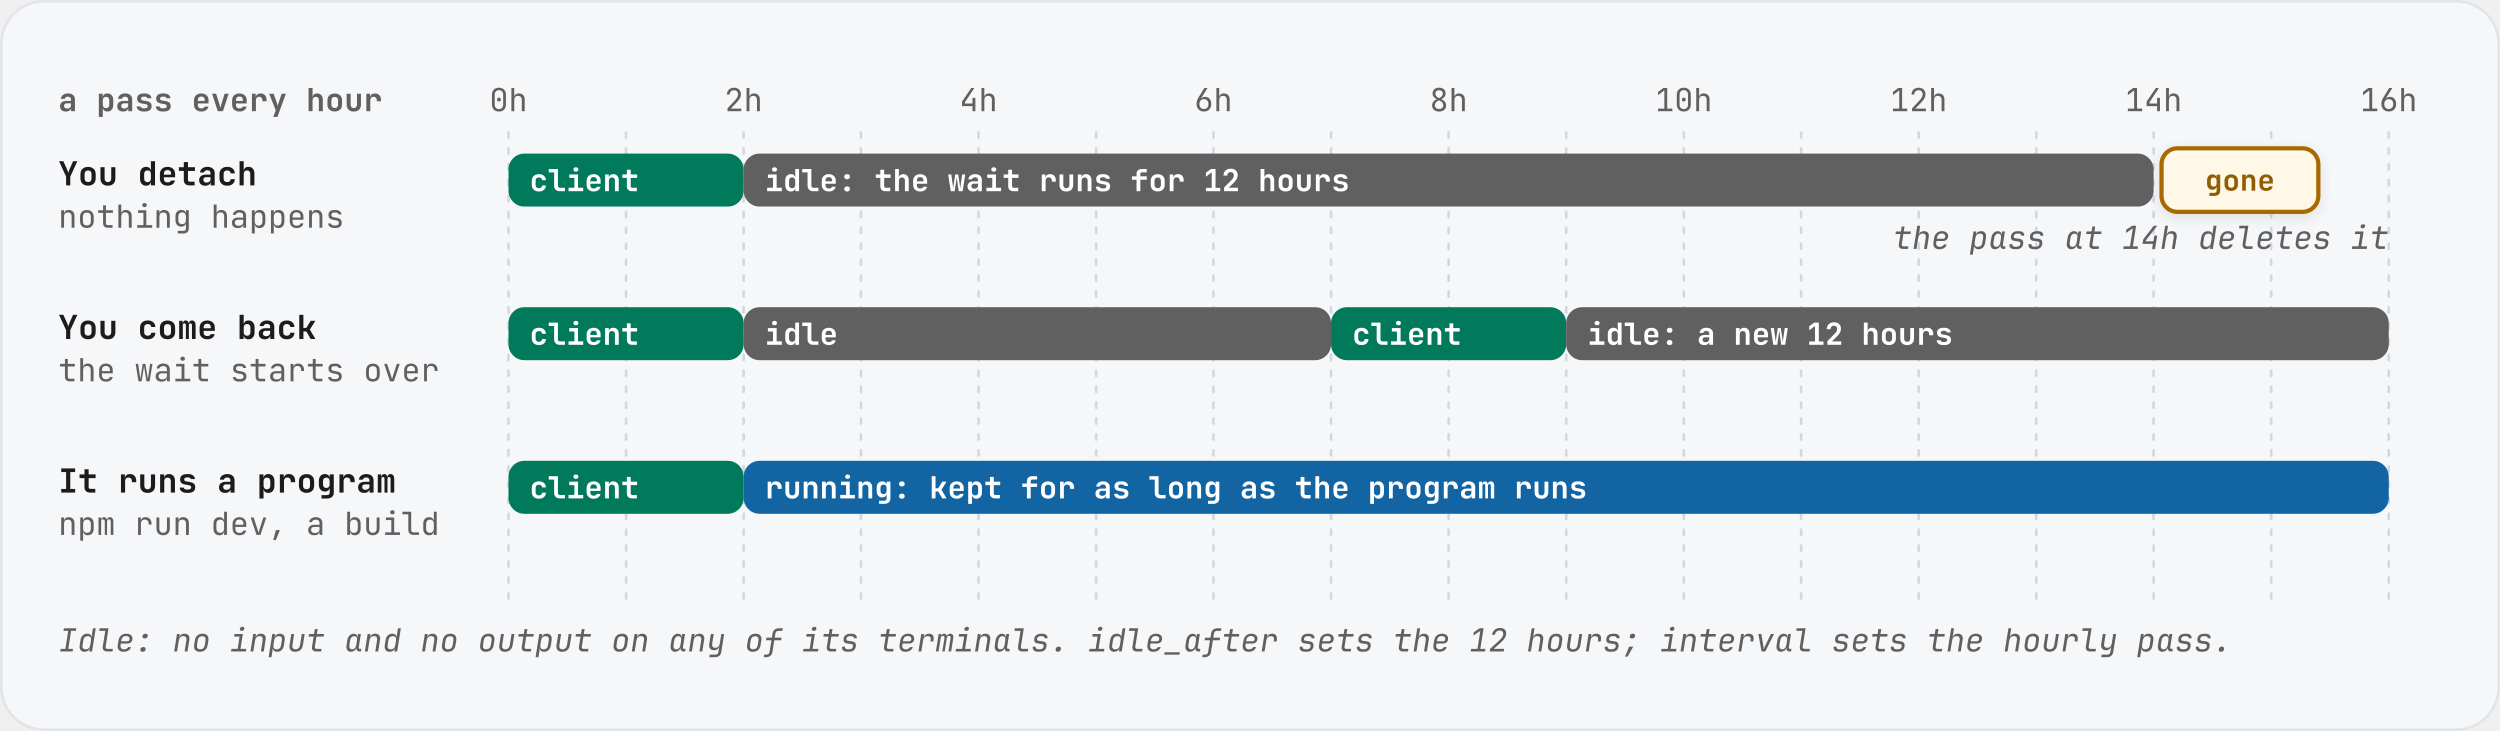
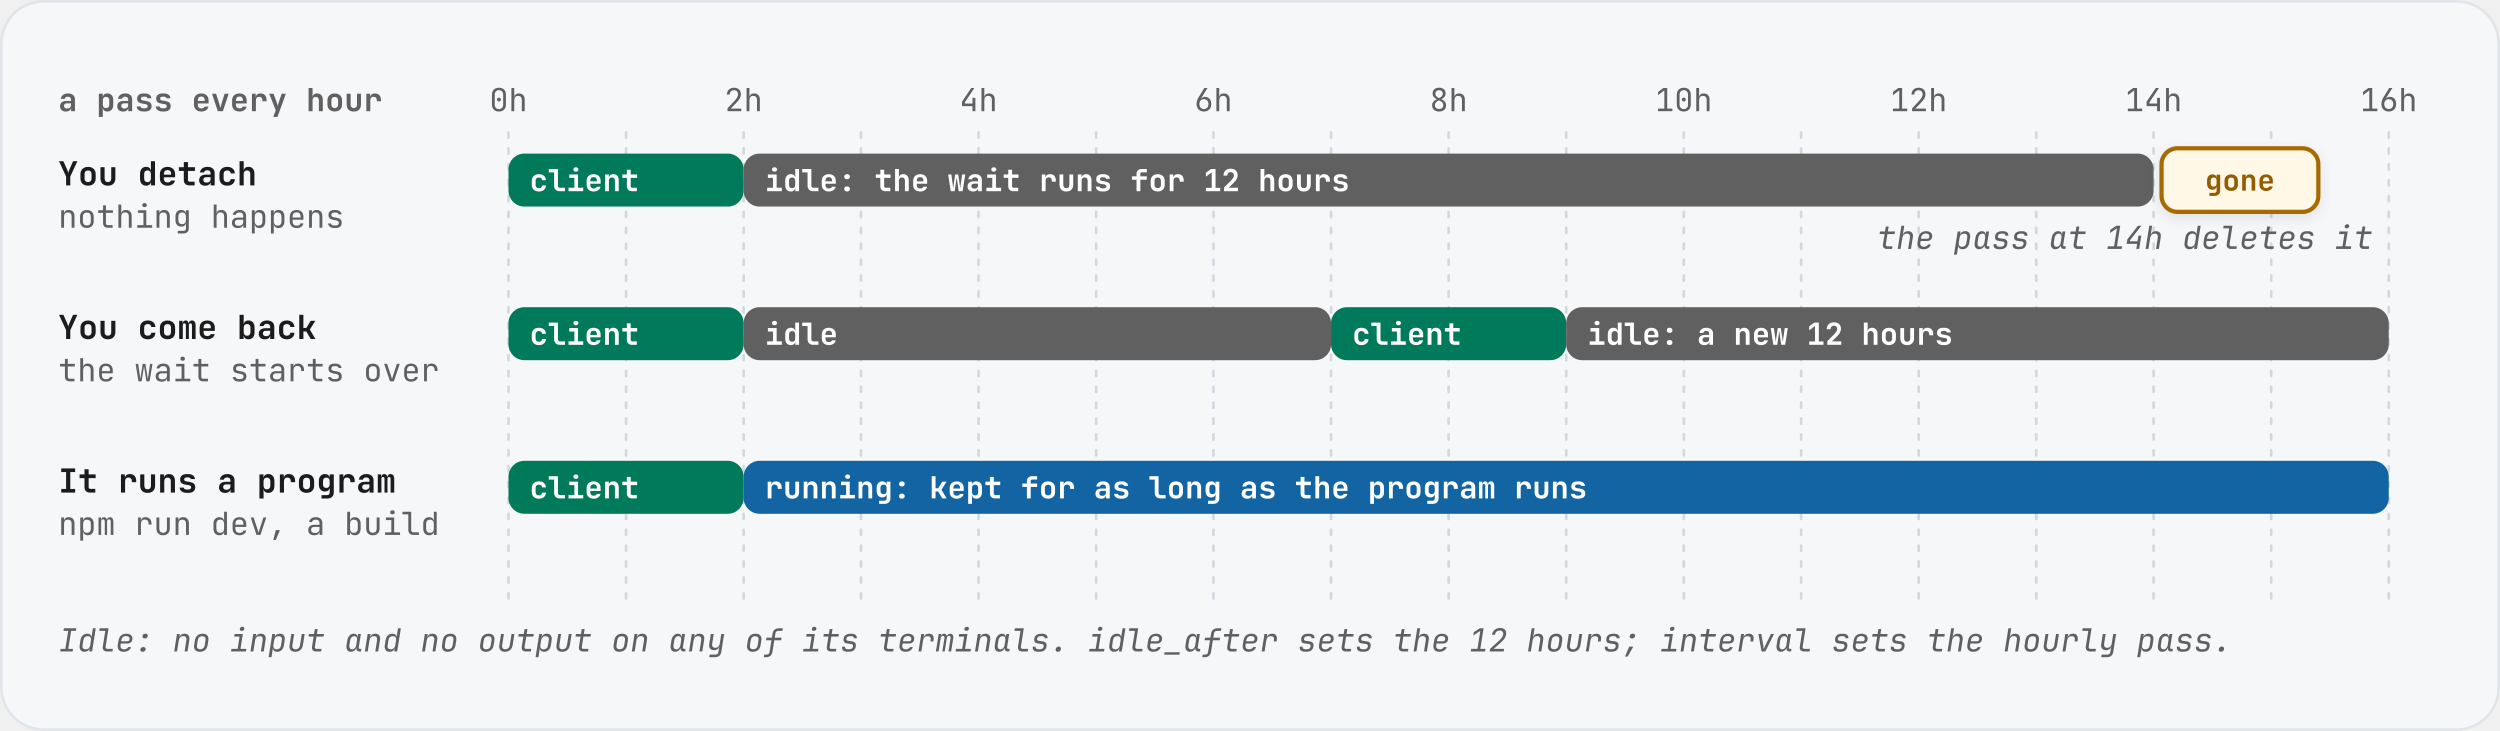
<svg xmlns="http://www.w3.org/2000/svg" viewBox="0 0 944 276" width="944" height="276" role="img" aria-label="A timeline over 16 hours with a pass every hour. A session you detach from after 2 hours is deleted by the first pass once 12 hours have gone by with nothing happening in it. A session you come back to starts its wait over. A session running a program is kept for as long as it runs.">
  <defs>
    <filter id="lift" x="-8%" y="-20%" width="116%" height="160%" color-interpolation-filters="sRGB">
      <feGaussianBlur in="SourceAlpha" stdDeviation="2.4" />
      <feOffset dy="1.6" result="blur" />
      <feFlood flood-color="#101828" flood-opacity="0.10" />
      <feComposite in2="blur" operator="in" result="shade" />
      <feMerge>
        <feMergeNode in="shade" />
        <feMergeNode in="SourceGraphic" />
      </feMerge>
    </filter>
    <path id="g0" d="M300 10Q233 10 184 -16Q134 -43 107 -92Q80 -140 80 -205V-525Q80 -591 107 -639Q134 -687 184 -714Q233 -740 300 -740Q368 -740 417 -714Q466 -687 493 -639Q520 -591 520 -525V-205Q520 -140 493 -92Q466 -43 416 -16Q367 10 300 10ZM300 -67Q360 -67 396 -106Q433 -144 433 -205V-525Q433 -586 396 -624Q360 -663 300 -663Q240 -663 204 -624Q167 -586 167 -525V-205Q167 -144 204 -106Q240 -67 300 -67ZM300 -306Q273 -306 256 -323Q240 -340 240 -368Q240 -395 256 -412Q273 -428 300 -428Q327 -428 344 -412Q360 -395 360 -368Q360 -340 344 -323Q327 -306 300 -306Z" />
    <path id="g1" d="M92 0V-730H182V-550V-445H201L182 -424Q182 -489 221 -524Q260 -560 329 -560Q412 -560 461 -509Q510 -458 510 -370V0H420V-360Q420 -419 388 -452Q357 -484 303 -484Q247 -484 214 -449Q182 -414 182 -350V0Z" />
    <path id="g2" d="M92 0V-92L315 -329Q372 -390 398 -438Q424 -485 424 -529Q424 -590 390 -625Q357 -660 299 -660Q235 -660 198 -624Q162 -588 162 -525H72Q74 -591 102 -640Q131 -688 182 -714Q232 -740 299 -740Q365 -740 414 -714Q462 -689 488 -642Q514 -595 514 -530Q514 -468 481 -407Q448 -346 373 -268L193 -82H526V0Z" />
    <path id="g3" d="M410 0V-160H80V-301L369 -730H467L170 -282V-242H410V-420H500V0Z" />
    <path id="g4" d="M301 10Q231 10 178 -20Q126 -49 97 -102Q68 -155 68 -225Q68 -280 84 -333Q99 -386 130 -435L313 -730H413L206 -398L210 -395Q229 -423 262 -438Q295 -453 336 -453Q396 -453 440 -425Q484 -397 508 -346Q532 -295 532 -225Q532 -155 503 -102Q474 -49 422 -20Q371 10 301 10ZM300 -70Q364 -70 403 -112Q442 -155 442 -225Q442 -295 403 -338Q364 -380 300 -380Q236 -380 197 -338Q158 -295 158 -225Q158 -155 197 -112Q236 -70 300 -70Z" />
    <path id="g5" d="M300 10Q233 10 184 -14Q134 -37 107 -81Q80 -125 80 -184Q80 -249 116 -296Q151 -343 228 -380L325 -427Q369 -448 393 -482Q417 -516 417 -557Q417 -605 386 -633Q354 -661 300 -661Q246 -661 214 -632Q183 -604 183 -556Q183 -516 206 -482Q230 -448 271 -428L368 -382Q448 -345 484 -298Q520 -250 520 -184Q520 -95 460 -42Q401 10 300 10ZM300 -70Q361 -70 396 -102Q432 -133 432 -186Q432 -229 409 -264Q386 -299 343 -320L247 -367Q167 -406 131 -451Q95 -496 95 -559Q95 -615 120 -656Q145 -697 191 -719Q237 -741 300 -741Q363 -741 409 -719Q455 -697 480 -656Q505 -615 505 -559Q505 -496 469 -452Q433 -407 350 -366L254 -319Q213 -299 190 -264Q168 -230 168 -188Q168 -134 204 -102Q239 -70 300 -70Z" />
    <path id="g6" d="M90 0V-82H288V-655L90 -507V-607L255 -730H378V-82H540V0Z" />
    <path id="g7" d="M239 10Q154 10 105 -35Q56 -80 56 -156Q56 -237 110 -281Q164 -325 263 -325H400V-372Q400 -412 374 -434Q348 -457 303 -457Q262 -457 235 -439Q208 -421 203 -390H81Q90 -468 151 -514Q212 -560 307 -560Q408 -560 466 -510Q525 -459 525 -373V0H404V-96H384L404 -123Q404 -62 359 -26Q314 10 239 10ZM280 -84Q333 -84 366 -111Q400 -138 400 -181V-248H265Q227 -248 204 -226Q181 -204 181 -168Q181 -129 208 -106Q234 -84 280 -84Z" />
    <path id="g8" d="M77 180V-550H199V-445H227L199 -416Q199 -483 239 -522Q279 -560 347 -560Q430 -560 480 -503Q530 -446 530 -350V-201Q530 -137 508 -90Q485 -42 444 -16Q403 10 347 10Q279 10 239 -28Q199 -67 199 -134L227 -105H198L202 26V180ZM303 -98Q351 -98 378 -126Q405 -154 405 -206V-344Q405 -396 378 -424Q351 -452 303 -452Q256 -452 229 -424Q202 -395 202 -344V-206Q202 -155 229 -126Q256 -98 303 -98Z" />
    <path id="g9" d="M279 9Q216 9 169 -11Q122 -31 96 -66Q69 -102 67 -150H192Q194 -124 218 -108Q241 -92 279 -92H323Q369 -92 392 -110Q415 -128 415 -159Q415 -188 394 -204Q374 -221 331 -226L263 -236Q169 -249 125 -286Q81 -323 81 -397Q81 -474 133 -516Q185 -559 286 -559H324Q416 -559 471 -518Q526 -477 530 -408H405Q402 -430 380 -444Q359 -458 324 -458H286Q243 -458 224 -442Q204 -427 204 -397Q204 -369 221 -356Q238 -342 276 -336L347 -326Q445 -312 492 -274Q538 -235 538 -160Q538 -80 484 -36Q429 9 323 9Z" />
    <path id="g10" d="M301 10Q231 10 179 -17Q127 -44 98 -92Q70 -141 70 -206V-344Q70 -409 98 -458Q127 -506 179 -533Q231 -560 301 -560Q370 -560 422 -533Q473 -506 502 -458Q530 -409 530 -344V-245H191V-206Q191 -148 219 -118Q247 -89 302 -89Q344 -89 370 -104Q396 -118 403 -146H526Q512 -75 450 -32Q389 10 301 10ZM409 -315V-345Q409 -402 382 -432Q355 -463 301 -463Q247 -463 219 -432Q191 -401 191 -344V-323L418 -325Z" />
    <path id="g11" d="M220 0 39 -550H167L272 -216Q281 -186 290 -154Q298 -122 302 -103Q307 -122 315 -154Q323 -186 331 -215L434 -550H561L381 0Z" />
    <path id="g12" d="M94 0V-550H212V-445H243L206 -381Q206 -470 246 -515Q286 -560 364 -560Q453 -560 504 -505Q555 -450 555 -353V-313H424V-344Q424 -397 396 -426Q369 -455 321 -455Q272 -455 246 -426Q219 -397 219 -344V0Z" />
    <path id="g13" d="M166 180 243 -30 38 -550H175L277 -269Q285 -246 293 -214Q301 -181 305 -160Q310 -181 318 -214Q326 -246 334 -269L430 -550H562L297 180Z" />
    <path id="g14" d="M77 0V-730H202V-550L199 -445H233L199 -416Q199 -484 238 -522Q278 -560 347 -560Q428 -560 476 -506Q525 -452 525 -361V0H400V-348Q400 -398 374 -425Q348 -452 301 -452Q255 -452 228 -424Q202 -396 202 -344V0Z" />
    <path id="g15" d="M300 9Q230 9 178 -18Q127 -44 98 -92Q70 -141 70 -207V-343Q70 -409 98 -458Q127 -506 178 -532Q230 -559 300 -559Q371 -559 422 -532Q473 -506 502 -458Q530 -409 530 -344V-207Q530 -141 502 -92Q473 -44 422 -18Q371 9 300 9ZM300 -100Q350 -100 378 -128Q405 -155 405 -207V-343Q405 -396 378 -423Q350 -450 300 -450Q251 -450 223 -423Q195 -396 195 -343V-207Q195 -155 223 -128Q251 -100 300 -100Z" />
    <path id="g16" d="M300 10Q195 10 135 -48Q75 -107 75 -208V-550H200V-209Q200 -156 226 -128Q252 -99 300 -99Q347 -99 374 -128Q400 -156 400 -209V-550H525V-208Q525 -107 464 -48Q403 10 300 10Z" />
    <path id="g17" d="M237 0V-265L23 -730H154L268 -477Q281 -447 290 -418Q299 -389 302 -373Q306 -389 314 -418Q323 -447 336 -477L447 -730H577L363 -265V0Z" />
    <path id="g18" d="M253 10Q171 10 120 -47Q70 -104 70 -200V-349Q70 -446 120 -503Q170 -560 253 -560Q321 -560 361 -522Q401 -483 401 -416L373 -445H402L398 -576V-730H523V0H401V-105H373L401 -134Q401 -67 361 -28Q321 10 253 10ZM297 -98Q345 -98 372 -126Q398 -155 398 -206V-344Q398 -395 372 -424Q345 -452 297 -452Q249 -452 222 -424Q195 -396 195 -344V-206Q195 -154 222 -126Q249 -98 297 -98Z" />
    <path id="g19" d="M360 0Q281 0 236 -44Q192 -88 192 -165V-437H43V-550H192V-705H318V-550H529V-437H318V-165Q318 -113 369 -113H519V0Z" />
    <path id="g20" d="M303 10Q233 10 180 -16Q128 -43 99 -92Q70 -140 70 -206V-344Q70 -411 99 -459Q128 -507 180 -534Q233 -560 303 -560Q407 -560 469 -506Q531 -453 534 -361H409Q406 -404 378 -428Q351 -451 303 -451Q253 -451 224 -424Q195 -396 195 -345V-206Q195 -155 224 -127Q253 -99 303 -99Q351 -99 378 -122Q406 -146 409 -189H534Q531 -97 469 -44Q407 10 303 10Z" />
    <path id="g21" d="M92 0V-550H182V-445H201L182 -424Q182 -489 221 -524Q260 -560 329 -560Q412 -560 461 -509Q510 -458 510 -370V0H420V-360Q420 -419 388 -450Q357 -482 303 -482Q247 -482 214 -448Q182 -414 182 -350V0Z" />
    <path id="g22" d="M300 8Q234 8 186 -17Q138 -42 112 -90Q85 -137 85 -202V-348Q85 -414 112 -461Q138 -508 186 -533Q234 -558 300 -558Q366 -558 414 -533Q462 -508 488 -461Q515 -414 515 -349V-202Q515 -137 488 -90Q462 -42 414 -17Q366 8 300 8ZM300 -72Q359 -72 392 -105Q425 -138 425 -202V-348Q425 -412 392 -445Q359 -478 300 -478Q242 -478 208 -445Q175 -412 175 -348V-202Q175 -138 208 -105Q242 -72 300 -72Z" />
    <path id="g23" d="M360 0Q289 0 250 -38Q210 -76 210 -145V-468H55V-550H210V-705H300V-550H520V-468H300V-145Q300 -82 360 -82H510V0Z" />
    <path id="g24" d="M85 0V-82H280V-468H110V-550H370V-82H555V0ZM315 -649Q282 -649 263 -666Q244 -683 244 -712Q244 -742 263 -760Q282 -777 315 -777Q348 -777 367 -760Q386 -742 386 -712Q386 -683 367 -666Q348 -649 315 -649Z" />
    <path id="g25" d="M161 180V98H336Q378 98 398 79Q417 60 417 20V-50L419 -150H401L418 -165Q418 -105 378 -70Q338 -35 271 -35Q186 -35 137 -90Q88 -146 88 -240V-356Q88 -450 137 -505Q186 -560 271 -560Q338 -560 378 -525Q418 -490 418 -430L401 -445H418V-550H507V20Q507 94 462 137Q416 180 335 180ZM298 -113Q354 -113 386 -148Q418 -183 418 -245V-350Q418 -412 386 -447Q354 -482 298 -482Q241 -482 210 -448Q178 -414 178 -350V-245Q178 -181 210 -147Q241 -113 298 -113Z" />
    <path id="g26" d="M252 10Q165 10 115 -34Q65 -79 65 -155Q65 -232 115 -276Q165 -320 250 -320H420V-375Q420 -426 390 -454Q359 -481 303 -481Q254 -481 221 -460Q188 -440 183 -405H93Q102 -476 160 -518Q218 -560 305 -560Q400 -560 455 -511Q510 -462 510 -378V0H422V-105H407L422 -120Q422 -60 376 -25Q329 10 252 10ZM274 -61Q338 -61 379 -93Q420 -125 420 -175V-253H252Q207 -253 181 -228Q155 -203 155 -160Q155 -114 186 -88Q218 -61 274 -61Z" />
    <path id="g27" d="M92 180V-550H182V-445H200L182 -424Q182 -487 224 -524Q265 -560 333 -560Q416 -560 466 -506Q515 -451 515 -356V-195Q515 -132 492 -86Q470 -40 430 -15Q389 10 333 10Q266 10 224 -27Q182 -64 182 -126L200 -105H180L182 20V180ZM303 -68Q360 -68 392 -102Q425 -136 425 -200V-350Q425 -414 392 -448Q360 -482 303 -482Q248 -482 215 -447Q182 -412 182 -350V-200Q182 -138 215 -103Q248 -68 303 -68Z" />
    <path id="g28" d="M300 10Q235 10 186 -16Q138 -42 112 -90Q85 -137 85 -200V-350Q85 -414 112 -461Q138 -508 186 -534Q235 -560 300 -560Q365 -560 414 -534Q462 -508 488 -461Q515 -414 515 -350V-253H173V-200Q173 -135 206 -100Q239 -66 300 -66Q352 -66 384 -84Q416 -103 423 -140H513Q504 -71 446 -30Q387 10 300 10ZM427 -313V-350Q427 -415 394 -450Q362 -485 300 -485Q239 -485 206 -450Q173 -415 173 -350V-321H434Z" />
    <path id="g29" d="M283 8Q227 8 186 -10Q144 -27 120 -59Q95 -91 90 -135H180Q186 -106 212 -89Q239 -72 283 -72H325Q378 -72 404 -94Q430 -115 430 -151Q430 -186 406 -206Q383 -227 337 -234L263 -246Q182 -260 142 -296Q103 -333 103 -403Q103 -477 150 -518Q197 -558 291 -558H329Q408 -558 456 -521Q504 -484 514 -421H424Q418 -447 394 -462Q370 -478 329 -478H291Q240 -478 216 -459Q193 -440 193 -402Q193 -368 213 -352Q233 -336 276 -329L350 -317Q439 -303 480 -265Q520 -227 520 -155Q520 -79 472 -36Q423 8 325 8Z" />
    <path id="g30" d="M384 0Q330 0 290 -22Q249 -44 226 -84Q203 -125 203 -178V-617H27V-730H328V-178Q328 -148 346 -130Q363 -113 393 -113H559V0Z" />
    <path id="g31" d="M76 0V-114H268V-437H101V-550H388V-114H558V0ZM318 -642Q280 -642 258 -662Q236 -681 236 -714Q236 -747 258 -766Q280 -786 318 -786Q356 -786 378 -766Q400 -747 400 -714Q400 -681 378 -662Q356 -642 318 -642Z" />
    <path id="g32" d="M77 0V-550H199V-445H233L199 -416Q199 -484 238 -522Q278 -560 347 -560Q428 -560 476 -506Q525 -452 525 -361V0H400V-348Q400 -398 374 -425Q348 -452 301 -452Q255 -452 228 -424Q202 -396 202 -344V0Z" />
    <path id="g33" d="M300 -392Q258 -392 232 -416Q207 -439 207 -476Q207 -514 232 -537Q258 -560 300 -560Q342 -560 368 -537Q393 -514 393 -476Q393 -439 368 -416Q342 -392 300 -392ZM300 10Q258 10 232 -13Q207 -36 207 -74Q207 -112 232 -135Q258 -158 300 -158Q342 -158 368 -135Q393 -112 393 -74Q393 -36 368 -13Q342 10 300 10Z" />
    <path id="g34" d="M104 0 20 -550H124L170 -213Q174 -184 178 -149Q181 -114 183 -91Q186 -114 191 -149Q196 -184 200 -213L252 -550H349L400 -213Q404 -184 409 -148Q414 -113 417 -90Q419 -114 424 -150Q428 -185 431 -213L480 -550H580L494 0H365L317 -339Q313 -367 308 -402Q303 -436 300 -458Q297 -436 292 -402Q288 -367 283 -339L233 0Z" />
    <path id="g35" d="M205 0V-376H54V-489H205V-572Q205 -644 253 -687Q301 -730 380 -730H541V-620H383Q359 -620 344 -606Q330 -593 330 -570V-489H541V-376H330V0Z" />
    <path id="g36" d="M84 0V-110H274V-619L83 -477V-609L251 -730H399V-110H552V0Z" />
    <path id="g37" d="M79 0V-121L307 -350Q355 -399 378 -438Q401 -478 401 -520Q401 -571 373 -600Q345 -628 297 -628Q244 -628 214 -598Q184 -567 184 -513H59Q60 -583 90 -634Q119 -684 173 -712Q227 -740 299 -740Q368 -740 419 -714Q470 -688 498 -641Q526 -594 526 -529Q526 -462 492 -398Q457 -335 381 -262L229 -113H535V0Z" />
    <path id="g38" d="M152 180V76H315Q357 76 378 56Q399 35 399 -3V-44L401 -147H374L401 -174Q401 -107 362 -70Q322 -32 255 -32Q171 -32 122 -89Q72 -146 72 -243V-350Q72 -446 122 -503Q171 -560 255 -560Q322 -560 362 -522Q401 -485 401 -418L374 -445H401L398 -550H523V0Q523 83 468 132Q413 180 317 180ZM297 -140Q345 -140 372 -168Q398 -197 398 -248V-344Q398 -395 372 -424Q345 -452 297 -452Q249 -452 223 -424Q197 -396 197 -344V-248Q197 -196 223 -168Q249 -140 297 -140Z" />
    <path id="g39" d="M311 0Q243 0 208 -40Q174 -79 184 -145L235 -468H77L90 -550H248L273 -705H363L338 -550H563L550 -468H325L274 -145Q270 -117 284 -100Q297 -82 324 -82H484L471 0Z" />
    <path id="g40" d="M48 0 164 -730H254L225 -550L208 -445H210Q225 -500 268 -530Q311 -560 374 -560Q457 -560 498 -509Q539 -458 525 -370L466 0H376L432 -355Q442 -417 416 -450Q390 -484 336 -484Q280 -484 242 -449Q203 -414 193 -350L138 0Z" />
    <path id="g41" d="M254 10Q157 10 107 -48Q57 -107 73 -210L94 -340Q111 -445 176 -502Q242 -560 345 -560Q408 -560 453 -537Q498 -514 520 -474Q541 -434 533 -382Q523 -317 480 -284Q438 -250 370 -250H168L160 -200Q150 -139 180 -104Q209 -68 267 -68Q317 -68 352 -88Q388 -107 400 -140H490Q470 -69 408 -30Q346 10 254 10ZM179 -322H380Q404 -322 420 -336Q437 -350 442 -382Q450 -429 420 -458Q389 -486 333 -486Q272 -486 232 -450Q193 -415 183 -350Z" />
    <path id="g42" d="M19 180 135 -550H225L208 -445H209Q224 -500 268 -530Q311 -560 377 -560Q458 -560 498 -504Q539 -449 525 -356L500 -195Q485 -98 428 -44Q372 10 286 10Q226 10 190 -22Q155 -53 156 -105H153L135 20L109 180ZM269 -68Q326 -68 363 -98Q400 -128 410 -195L435 -355Q446 -423 418 -452Q391 -482 334 -482Q279 -482 241 -447Q203 -412 193 -350L170 -200Q160 -138 187 -103Q214 -68 269 -68Z" />
    <path id="g43" d="M205 10Q156 10 122 -16Q88 -42 74 -88Q61 -134 70 -194L95 -355Q105 -416 134 -462Q163 -508 205 -534Q247 -560 296 -560Q352 -560 384 -528Q416 -497 414 -445H417L432 -550H522L455 -127Q452 -107 463 -94Q474 -82 493 -82H538L525 0H475Q426 0 400 -32Q374 -64 381 -111Q362 -56 314 -23Q267 10 205 10ZM248 -68Q298 -68 332 -104Q367 -139 377 -200L400 -350Q409 -411 386 -446Q362 -482 313 -482Q263 -482 228 -446Q193 -411 184 -350L161 -200Q152 -139 176 -104Q199 -68 248 -68Z" />
    <path id="g44" d="M233 8Q142 8 98 -34Q54 -75 65 -151H155Q149 -113 172 -92Q196 -70 245 -70H289Q339 -70 370 -92Q401 -114 407 -154Q419 -225 355 -234L207 -256Q152 -264 127 -302Q102 -341 112 -404Q123 -479 178 -518Q232 -558 322 -558H366Q447 -558 491 -520Q535 -481 529 -415H438Q440 -444 418 -463Q395 -482 354 -482H310Q264 -482 235 -461Q206 -440 200 -404Q191 -345 243 -338L381 -318Q519 -298 495 -154Q469 8 277 8Z" />
    <path id="g45" d="M46 0 59 -82H257L347 -649L126 -501L142 -607L327 -730H450L347 -82H509L496 0Z" />
    <path id="g46" d="M356 0 381 -160H51L74 -301L408 -730H514L160 -276L154 -242H394L423 -420H513L446 0Z" />
    <path id="g47" d="M222 10Q143 10 102 -46Q60 -102 74 -194L99 -355Q114 -453 170 -506Q226 -560 313 -560Q375 -560 410 -529Q446 -498 445 -445H446L464 -570L490 -730H580L464 0H374L391 -105H390Q375 -50 332 -20Q288 10 222 10ZM265 -68Q321 -68 358 -103Q396 -138 406 -200L429 -350Q439 -412 412 -447Q386 -482 330 -482Q273 -482 236 -452Q200 -423 189 -355L164 -195Q154 -128 181 -98Q208 -68 265 -68Z" />
    <path id="g48" d="M336 0Q263 0 226 -42Q190 -85 201 -155L279 -648H89L102 -730H382L291 -155Q285 -121 301 -102Q317 -82 349 -82H519L506 0Z" />
    <path id="g49" d="M36 0 49 -82H244L305 -468H135L148 -550H408L334 -82H519L506 0ZM374 -649Q341 -649 325 -666Q309 -683 313 -712Q318 -742 340 -760Q361 -777 394 -777Q427 -777 444 -760Q460 -742 455 -712Q451 -683 429 -666Q407 -649 374 -649Z" />
    <path id="g50" d="M52 0V-550H154V-476H175L158 -458Q158 -504 184 -532Q210 -560 251 -560Q295 -560 320 -524Q344 -488 344 -427L322 -476H356L343 -458Q343 -504 369 -532Q395 -560 438 -560Q489 -560 519 -522Q549 -484 549 -419V0H439V-414Q439 -441 427 -456Q415 -472 392 -472Q370 -472 358 -457Q345 -442 345 -414V0H255V-414Q255 -442 243 -457Q231 -472 208 -472Q185 -472 174 -457Q162 -442 162 -414V0Z" />
    <path id="g51" d="M347 10Q279 10 239 -28Q199 -67 199 -134L227 -105H199V0H77V-730H202V-576L198 -445H227L199 -416Q199 -483 239 -522Q279 -560 347 -560Q430 -560 480 -503Q530 -446 530 -349V-200Q530 -104 480 -47Q430 10 347 10ZM303 -98Q351 -98 378 -126Q405 -154 405 -206V-344Q405 -396 378 -424Q351 -452 303 -452Q256 -452 229 -424Q202 -395 202 -344V-206Q202 -155 229 -126Q256 -98 303 -98Z" />
    <path id="g52" d="M80 0V-730H205V-334H292L426 -550H566L400 -284L569 0H426L292 -228H205V0Z" />
    <path id="g53" d="M123 0 35 -550H115L170 -160Q173 -138 176 -112Q180 -87 182 -70Q184 -87 188 -112Q193 -138 196 -160L257 -550H343L404 -160Q407 -138 412 -112Q416 -87 418 -70Q420 -87 424 -112Q429 -138 432 -160L489 -550H565L473 0H374L315 -380Q311 -408 306 -436Q301 -464 299 -480Q297 -464 293 -436Q289 -408 284 -380L222 0Z" />
    <path id="g54" d="M111 0V-550H199V-445H220L191 -380Q191 -469 230 -514Q268 -560 344 -560Q431 -560 482 -506Q534 -451 534 -358V-325H444V-350Q444 -415 412 -450Q381 -484 323 -484Q266 -484 234 -449Q201 -414 201 -350V0Z" />
    <path id="g55" d="M239 0 55 -550H147L269 -180Q280 -147 289 -116Q298 -86 302 -69Q307 -86 316 -116Q325 -147 335 -180L454 -550H545L361 0Z" />
    <path id="g56" d="M90 0V-110H237V-620H90V-730H510V-620H363V-110H510V0Z" />
    <path id="g57" d="M66 0V-550H145V-484H163L149 -460Q149 -506 174 -533Q198 -560 240 -560Q286 -560 311 -526Q336 -492 336 -430L309 -484H351L332 -460Q332 -506 358 -533Q383 -560 425 -560Q477 -560 506 -521Q534 -482 534 -418V0H451V-419Q451 -453 436 -472Q422 -491 394 -491Q367 -491 352 -472Q336 -454 336 -420V0H264V-419Q264 -454 248 -472Q233 -491 205 -491Q177 -491 163 -472Q149 -454 149 -420V0Z" />
    <path id="g58" d="M299 10Q204 10 147 -46Q90 -103 90 -200V-550H180V-200Q180 -138 212 -104Q244 -69 299 -69Q355 -69 388 -104Q420 -138 420 -200V-550H510V-200Q510 -103 452 -46Q394 10 299 10Z" />
    <path id="g59" d="M268 10Q186 10 136 -45Q85 -100 85 -194V-355Q85 -450 135 -505Q185 -560 268 -560Q336 -560 377 -523Q418 -486 418 -424L400 -445H420L418 -570V-730H508V0H418V-105H400L418 -126Q418 -63 377 -26Q336 10 268 10ZM298 -68Q354 -68 386 -103Q418 -138 418 -200V-350Q418 -412 386 -447Q354 -482 298 -482Q241 -482 208 -448Q175 -414 175 -350V-200Q175 -136 208 -102Q241 -68 298 -68Z" />
    <path id="g60" d="M165 160 245 -151H375L245 160Z" />
    <path id="g61" d="M332 10Q264 10 223 -26Q182 -63 182 -126L200 -105H182V0H92V-730H182V-570L180 -445H200L182 -424Q182 -486 224 -523Q265 -560 332 -560Q415 -560 465 -505Q515 -450 515 -355V-194Q515 -100 465 -45Q415 10 332 10ZM302 -68Q359 -68 392 -102Q425 -136 425 -200V-350Q425 -414 392 -448Q359 -482 302 -482Q247 -482 214 -447Q182 -412 182 -350V-200Q182 -138 214 -103Q247 -68 302 -68Z" />
    <path id="g62" d="M375 0Q327 0 291 -19Q255 -38 235 -73Q215 -108 215 -155V-648H30V-730H305V-155Q305 -121 324 -102Q343 -82 375 -82H550V0Z" />
    <path id="g63" d="M61 0 74 -82H223L313 -648H164L177 -730H567L554 -648H405L315 -82H464L451 0Z" />
    <path id="g64" d="M321 -410Q284 -410 264 -430Q245 -451 250 -485Q255 -519 282 -540Q308 -560 345 -560Q383 -560 402 -540Q421 -519 416 -485Q411 -451 385 -430Q359 -410 321 -410ZM254 10Q217 10 198 -10Q178 -31 183 -65Q188 -99 214 -120Q241 -140 278 -140Q316 -140 335 -120Q354 -99 349 -65Q344 -31 318 -10Q292 10 254 10Z" />
    <path id="g65" d="M48 0 135 -550H225L208 -445H210Q225 -500 268 -530Q311 -560 374 -560Q457 -560 498 -509Q539 -458 525 -370L466 0H376L432 -354Q442 -417 416 -450Q390 -484 336 -484Q280 -484 242 -449Q204 -414 193 -350L138 0Z" />
    <path id="g66" d="M254 10Q157 10 109 -46Q61 -103 76 -200L99 -350Q114 -450 178 -505Q243 -560 345 -560Q442 -560 490 -504Q539 -447 524 -351L500 -200Q484 -100 420 -45Q355 10 254 10ZM267 -70Q326 -70 363 -103Q400 -136 410 -200L433 -350Q443 -414 417 -447Q391 -480 332 -480Q274 -480 236 -447Q199 -414 189 -350L166 -200Q156 -136 182 -103Q209 -70 267 -70Z" />
    <path id="g67" d="M253 10Q158 10 110 -46Q63 -103 78 -200L133 -550H223L168 -200Q158 -138 184 -104Q211 -69 266 -69Q322 -69 360 -104Q398 -138 408 -200L463 -550H553L498 -200Q482 -100 418 -45Q354 10 253 10Z" />
    <path id="g68" d="M85 180 98 98H278Q359 98 372 20L384 -55L401 -155H399Q384 -100 341 -70Q298 -40 235 -40Q153 -40 112 -91Q70 -142 84 -230L135 -550H225L176 -240Q167 -182 193 -149Q219 -116 273 -116Q329 -116 368 -151Q406 -186 416 -250L463 -550H553L462 20Q450 94 398 137Q345 180 264 180Z" />
    <path id="g69" d="M0 180 13 98H87Q168 98 181 20L242 -353H71L84 -435H255L277 -570Q289 -644 342 -687Q394 -730 475 -730H600L587 -648H461Q380 -648 367 -570L345 -435H559L546 -353H332L271 20Q259 94 206 137Q154 180 73 180Z" />
    <path id="g70" d="M68 0 155 -550H245L228 -445H230Q246 -498 289 -529Q332 -560 396 -560Q482 -560 520 -508Q558 -457 543 -362L536 -315H446L453 -362Q472 -482 355 -482Q296 -482 260 -448Q224 -414 213 -350L158 0Z" />
    <path id="g71" d="M16 0 103 -550H181L170 -477H172Q182 -514 210 -537Q239 -560 277 -560Q313 -560 334 -539Q356 -518 361 -482Q373 -517 402 -538Q431 -560 469 -560Q522 -560 548 -520Q573 -481 562 -418L496 0H412L478 -419Q483 -452 470 -472Q458 -491 430 -491Q403 -491 384 -472Q365 -453 360 -420L293 0H219L285 -419Q290 -452 278 -472Q265 -491 238 -491Q210 -491 191 -472Q172 -453 167 -420L100 0Z" />
    <path id="g72" d="M254 10Q217 10 198 -12Q178 -35 184 -71Q190 -109 217 -132Q244 -156 281 -156Q318 -156 337 -132Q356 -109 350 -71Q344 -35 318 -12Q291 10 254 10Z" />
    <path id="g73" d="M0 100 12 25H492L480 100Z" />
    <path id="g74" d="M42 0 55 -83 339 -343Q400 -399 430 -443Q459 -487 466 -529Q475 -589 446 -624Q418 -660 359 -660Q298 -660 256 -624Q215 -587 205 -525H115Q135 -628 202 -684Q268 -740 371 -740Q472 -740 522 -683Q573 -626 558 -528Q550 -476 514 -418Q478 -360 398 -288L169 -82H496L483 0Z" />
    <path id="g75" d="M311 -410Q278 -410 260 -431Q243 -452 248 -485Q253 -517 278 -538Q303 -560 335 -560H355Q387 -560 405 -538Q423 -517 418 -485Q413 -452 388 -431Q364 -410 331 -410ZM101 160 230 -151H360L181 160Z" />
    <path id="g76" d="M197 0 97 -550H190L252 -180Q257 -147 261 -116Q265 -86 265 -69Q270 -86 283 -116Q296 -147 312 -180L490 -550H589L315 0Z" />
  </defs>
  <rect x="0.5" y="0.5" width="943" height="275" rx="16" fill="#F6F7F9" stroke="#E1E5EA" />
  <g transform="translate(22 22)">
    <path d="M170.0,28 L170.0,206" fill="none" stroke="#D1D9E0" stroke-width="1" stroke-linejoin="round" stroke-linecap="round" stroke-dasharray="2 4" />
    <path d="M214.4,28 L214.4,206" fill="none" stroke="#D1D9E0" stroke-width="1" stroke-linejoin="round" stroke-linecap="round" stroke-dasharray="2 4" />
    <path d="M258.8,28 L258.8,206" fill="none" stroke="#D1D9E0" stroke-width="1" stroke-linejoin="round" stroke-linecap="round" stroke-dasharray="2 4" />
    <path d="M303.1,28 L303.1,206" fill="none" stroke="#D1D9E0" stroke-width="1" stroke-linejoin="round" stroke-linecap="round" stroke-dasharray="2 4" />
    <path d="M347.5,28 L347.5,206" fill="none" stroke="#D1D9E0" stroke-width="1" stroke-linejoin="round" stroke-linecap="round" stroke-dasharray="2 4" />
    <path d="M391.9,28 L391.9,206" fill="none" stroke="#D1D9E0" stroke-width="1" stroke-linejoin="round" stroke-linecap="round" stroke-dasharray="2 4" />
    <path d="M436.2,28 L436.2,206" fill="none" stroke="#D1D9E0" stroke-width="1" stroke-linejoin="round" stroke-linecap="round" stroke-dasharray="2 4" />
    <path d="M480.6,28 L480.6,206" fill="none" stroke="#D1D9E0" stroke-width="1" stroke-linejoin="round" stroke-linecap="round" stroke-dasharray="2 4" />
    <path d="M525.0,28 L525.0,206" fill="none" stroke="#D1D9E0" stroke-width="1" stroke-linejoin="round" stroke-linecap="round" stroke-dasharray="2 4" />
    <path d="M569.4,28 L569.4,206" fill="none" stroke="#D1D9E0" stroke-width="1" stroke-linejoin="round" stroke-linecap="round" stroke-dasharray="2 4" />
    <path d="M613.8,28 L613.8,206" fill="none" stroke="#D1D9E0" stroke-width="1" stroke-linejoin="round" stroke-linecap="round" stroke-dasharray="2 4" />
    <path d="M658.1,28 L658.1,206" fill="none" stroke="#D1D9E0" stroke-width="1" stroke-linejoin="round" stroke-linecap="round" stroke-dasharray="2 4" />
    <path d="M702.5,28 L702.5,206" fill="none" stroke="#D1D9E0" stroke-width="1" stroke-linejoin="round" stroke-linecap="round" stroke-dasharray="2 4" />
    <path d="M746.9,28 L746.9,206" fill="none" stroke="#D1D9E0" stroke-width="1" stroke-linejoin="round" stroke-linecap="round" stroke-dasharray="2 4" />
    <path d="M791.2,28 L791.2,206" fill="none" stroke="#D1D9E0" stroke-width="1" stroke-linejoin="round" stroke-linecap="round" stroke-dasharray="2 4" />
    <path d="M835.6,28 L835.6,206" fill="none" stroke="#D1D9E0" stroke-width="1" stroke-linejoin="round" stroke-linecap="round" stroke-dasharray="2 4" />
    <path d="M880.0,28 L880.0,206" fill="none" stroke="#D1D9E0" stroke-width="1" stroke-linejoin="round" stroke-linecap="round" stroke-dasharray="2 4" />
    <g transform="scale(0.012)" fill="#616061">
      <use href="#g0" x="13566.7" y="1666.7" />
      <use href="#g1" x="14166.7" y="1666.7" />
    </g>
    <g transform="scale(0.012)" fill="#616061">
      <use href="#g2" x="20966.7" y="1666.7" />
      <use href="#g1" x="21566.7" y="1666.7" />
    </g>
    <g transform="scale(0.012)" fill="#616061">
      <use href="#g3" x="28358.3" y="1666.7" />
      <use href="#g1" x="28958.3" y="1666.7" />
    </g>
    <g transform="scale(0.012)" fill="#616061">
      <use href="#g4" x="35750.0" y="1666.7" />
      <use href="#g1" x="36350.0" y="1666.7" />
    </g>
    <g transform="scale(0.012)" fill="#616061">
      <use href="#g5" x="43150.0" y="1666.7" />
      <use href="#g1" x="43750.0" y="1666.7" />
    </g>
    <g transform="scale(0.012)" fill="#616061">
      <use href="#g6" x="50250.0" y="1666.7" />
      <use href="#g0" x="50850.0" y="1666.7" />
      <use href="#g1" x="51450.0" y="1666.7" />
    </g>
    <g transform="scale(0.012)" fill="#616061">
      <use href="#g6" x="57641.7" y="1666.7" />
      <use href="#g2" x="58241.7" y="1666.7" />
      <use href="#g1" x="58841.7" y="1666.7" />
    </g>
    <g transform="scale(0.012)" fill="#616061">
      <use href="#g6" x="65033.3" y="1666.7" />
      <use href="#g3" x="65633.3" y="1666.7" />
      <use href="#g1" x="66233.3" y="1666.7" />
    </g>
    <g transform="scale(0.012)" fill="#616061">
      <use href="#g6" x="72433.3" y="1666.7" />
      <use href="#g4" x="73033.3" y="1666.7" />
      <use href="#g1" x="73633.3" y="1666.7" />
    </g>
    <g transform="scale(0.012)" fill="#616061">
      <use href="#g7" x="0.0" y="1666.7" />
      <use href="#g8" x="1200.0" y="1666.7" />
      <use href="#g7" x="1800.0" y="1666.7" />
      <use href="#g9" x="2400.0" y="1666.7" />
      <use href="#g9" x="3000.0" y="1666.7" />
      <use href="#g10" x="4200.0" y="1666.7" />
      <use href="#g11" x="4800.0" y="1666.7" />
      <use href="#g10" x="5400.0" y="1666.7" />
      <use href="#g12" x="6000.0" y="1666.7" />
      <use href="#g13" x="6600.0" y="1666.7" />
      <use href="#g14" x="7800.0" y="1666.7" />
      <use href="#g15" x="8400.0" y="1666.7" />
      <use href="#g16" x="9000.0" y="1666.7" />
      <use href="#g12" x="9600.0" y="1666.7" />
    </g>
    <g transform="scale(0.0125)" fill="#1D1C1D">
      <use href="#g17" x="0.0" y="3840.0" />
      <use href="#g15" x="600.0" y="3840.0" />
      <use href="#g16" x="1200.0" y="3840.0" />
      <use href="#g18" x="2400.0" y="3840.0" />
      <use href="#g10" x="3000.0" y="3840.0" />
      <use href="#g19" x="3600.0" y="3840.0" />
      <use href="#g7" x="4200.0" y="3840.0" />
      <use href="#g20" x="4800.0" y="3840.0" />
      <use href="#g14" x="5400.0" y="3840.0" />
    </g>
    <g transform="scale(0.012)" fill="#616061">
      <use href="#g21" x="0.0" y="5333.3" />
      <use href="#g22" x="600.0" y="5333.3" />
      <use href="#g23" x="1200.0" y="5333.3" />
      <use href="#g1" x="1800.0" y="5333.3" />
      <use href="#g24" x="2400.0" y="5333.3" />
      <use href="#g21" x="3000.0" y="5333.3" />
      <use href="#g25" x="3600.0" y="5333.3" />
      <use href="#g1" x="4800.0" y="5333.3" />
      <use href="#g26" x="5400.0" y="5333.3" />
      <use href="#g27" x="6000.0" y="5333.3" />
      <use href="#g27" x="6600.0" y="5333.3" />
      <use href="#g28" x="7200.0" y="5333.3" />
      <use href="#g21" x="7800.0" y="5333.3" />
      <use href="#g29" x="8400.0" y="5333.3" />
    </g>
    <rect x="170.0" y="36" width="88.8" height="20" rx="6" fill="#007A5A" />
    <g transform="scale(0.0115)" fill="#FFFFFF">
      <use href="#g20" x="15478.3" y="4365.2" />
      <use href="#g30" x="16078.3" y="4365.2" />
      <use href="#g31" x="16678.3" y="4365.2" />
      <use href="#g10" x="17278.3" y="4365.2" />
      <use href="#g32" x="17878.3" y="4365.2" />
      <use href="#g19" x="18478.3" y="4365.2" />
    </g>
    <rect x="258.8" y="36" width="532.4" height="20" rx="6" fill="#616061" />
    <g transform="scale(0.0115)" fill="#FFFFFF">
      <use href="#g31" x="23200.0" y="4365.2" />
      <use href="#g18" x="23800.0" y="4365.2" />
      <use href="#g30" x="24400.0" y="4365.2" />
      <use href="#g10" x="25000.0" y="4365.2" />
      <use href="#g33" x="25600.0" y="4365.2" />
      <use href="#g19" x="26800.0" y="4365.2" />
      <use href="#g14" x="27400.0" y="4365.2" />
      <use href="#g10" x="28000.0" y="4365.2" />
      <use href="#g34" x="29200.0" y="4365.2" />
      <use href="#g7" x="29800.0" y="4365.2" />
      <use href="#g31" x="30400.0" y="4365.2" />
      <use href="#g19" x="31000.0" y="4365.2" />
      <use href="#g12" x="32200.0" y="4365.2" />
      <use href="#g16" x="32800.0" y="4365.2" />
      <use href="#g32" x="33400.0" y="4365.2" />
      <use href="#g9" x="34000.0" y="4365.2" />
      <use href="#g35" x="35200.0" y="4365.2" />
      <use href="#g15" x="35800.0" y="4365.2" />
      <use href="#g12" x="36400.0" y="4365.2" />
      <use href="#g36" x="37600.0" y="4365.2" />
      <use href="#g37" x="38200.0" y="4365.2" />
      <use href="#g14" x="39400.0" y="4365.2" />
      <use href="#g15" x="40000.0" y="4365.2" />
      <use href="#g16" x="40600.0" y="4365.2" />
      <use href="#g12" x="41200.0" y="4365.2" />
      <use href="#g9" x="41800.0" y="4365.2" />
    </g>
    <rect x="794.2" y="34" width="59.2" height="24" rx="6" fill="#FFF8E7" stroke="#A86A00" stroke-width="1.6" filter="url(#lift)" />
    <g transform="scale(0.011)" fill="#925C00">
      <use href="#g38" x="73690.9" y="4545.5" />
      <use href="#g15" x="74290.9" y="4545.5" />
      <use href="#g32" x="74890.9" y="4545.5" />
      <use href="#g10" x="75490.9" y="4545.5" />
    </g>
    <g transform="scale(0.012)" fill="#616061">
-       <use href="#g39" x="57733.3" y="6000.0" />
-       <use href="#g40" x="58333.3" y="6000.0" />
-       <use href="#g41" x="58933.3" y="6000.0" />
-       <use href="#g42" x="60133.3" y="6000.0" />
-       <use href="#g43" x="60733.3" y="6000.0" />
-       <use href="#g44" x="61333.3" y="6000.0" />
-       <use href="#g44" x="61933.3" y="6000.0" />
-       <use href="#g43" x="63133.3" y="6000.0" />
-       <use href="#g39" x="63733.3" y="6000.0" />
-       <use href="#g45" x="64933.3" y="6000.0" />
-       <use href="#g46" x="65533.3" y="6000.0" />
-       <use href="#g40" x="66133.3" y="6000.0" />
-       <use href="#g47" x="67333.3" y="6000.0" />
-       <use href="#g41" x="67933.3" y="6000.0" />
-       <use href="#g48" x="68533.3" y="6000.0" />
-       <use href="#g41" x="69133.3" y="6000.0" />
-       <use href="#g39" x="69733.3" y="6000.0" />
-       <use href="#g41" x="70333.3" y="6000.0" />
-       <use href="#g44" x="70933.3" y="6000.0" />
-       <use href="#g49" x="72133.3" y="6000.0" />
-       <use href="#g39" x="72733.3" y="6000.0" />
+       <use href="#g39" x="57233.3" y="6000.0" />
+       <use href="#g40" x="57833.3" y="6000.0" />
+       <use href="#g41" x="58433.3" y="6000.0" />
+       <use href="#g42" x="59633.3" y="6000.0" />
+       <use href="#g43" x="60233.3" y="6000.0" />
+       <use href="#g44" x="60833.3" y="6000.0" />
+       <use href="#g44" x="61433.3" y="6000.0" />
+       <use href="#g43" x="62633.3" y="6000.0" />
+       <use href="#g39" x="63233.3" y="6000.0" />
+       <use href="#g45" x="64433.3" y="6000.0" />
+       <use href="#g46" x="65033.3" y="6000.0" />
+       <use href="#g40" x="65633.3" y="6000.0" />
+       <use href="#g47" x="66833.3" y="6000.0" />
+       <use href="#g41" x="67433.3" y="6000.0" />
+       <use href="#g48" x="68033.3" y="6000.0" />
+       <use href="#g41" x="68633.3" y="6000.0" />
+       <use href="#g39" x="69233.3" y="6000.0" />
+       <use href="#g41" x="69833.3" y="6000.0" />
+       <use href="#g44" x="70433.3" y="6000.0" />
+       <use href="#g49" x="71633.3" y="6000.0" />
+       <use href="#g39" x="72233.3" y="6000.0" />
    </g>
    <g transform="scale(0.0125)" fill="#1D1C1D">
      <use href="#g17" x="0.0" y="8480.0" />
      <use href="#g15" x="600.0" y="8480.0" />
      <use href="#g16" x="1200.0" y="8480.0" />
      <use href="#g20" x="2400.0" y="8480.0" />
      <use href="#g15" x="3000.0" y="8480.0" />
      <use href="#g50" x="3600.0" y="8480.0" />
      <use href="#g10" x="4200.0" y="8480.0" />
      <use href="#g51" x="5400.0" y="8480.0" />
      <use href="#g7" x="6000.0" y="8480.0" />
      <use href="#g20" x="6600.0" y="8480.0" />
      <use href="#g52" x="7200.0" y="8480.0" />
    </g>
    <g transform="scale(0.012)" fill="#616061">
      <use href="#g23" x="0.0" y="10166.7" />
      <use href="#g1" x="600.0" y="10166.7" />
      <use href="#g28" x="1200.0" y="10166.7" />
      <use href="#g53" x="2400.0" y="10166.7" />
      <use href="#g26" x="3000.0" y="10166.7" />
      <use href="#g24" x="3600.0" y="10166.7" />
      <use href="#g23" x="4200.0" y="10166.7" />
      <use href="#g29" x="5400.0" y="10166.7" />
      <use href="#g23" x="6000.0" y="10166.7" />
      <use href="#g26" x="6600.0" y="10166.7" />
      <use href="#g54" x="7200.0" y="10166.7" />
      <use href="#g23" x="7800.0" y="10166.7" />
      <use href="#g29" x="8400.0" y="10166.7" />
      <use href="#g22" x="9600.0" y="10166.7" />
      <use href="#g55" x="10200.0" y="10166.7" />
      <use href="#g28" x="10800.0" y="10166.7" />
      <use href="#g54" x="11400.0" y="10166.7" />
    </g>
    <rect x="170.0" y="94" width="88.8" height="20" rx="6" fill="#007A5A" />
    <g transform="scale(0.0115)" fill="#FFFFFF">
      <use href="#g20" x="15478.3" y="9408.7" />
      <use href="#g30" x="16078.3" y="9408.7" />
      <use href="#g31" x="16678.3" y="9408.7" />
      <use href="#g10" x="17278.3" y="9408.7" />
      <use href="#g32" x="17878.3" y="9408.7" />
      <use href="#g19" x="18478.3" y="9408.7" />
    </g>
    <rect x="258.8" y="94" width="221.8" height="20" rx="6" fill="#616061" />
    <g transform="scale(0.0115)" fill="#FFFFFF">
      <use href="#g31" x="23200.0" y="9408.7" />
      <use href="#g18" x="23800.0" y="9408.7" />
      <use href="#g30" x="24400.0" y="9408.7" />
      <use href="#g10" x="25000.0" y="9408.7" />
    </g>
    <rect x="480.6" y="94" width="88.8" height="20" rx="6" fill="#007A5A" />
    <g transform="scale(0.0115)" fill="#FFFFFF">
      <use href="#g20" x="42487.0" y="9408.7" />
      <use href="#g30" x="43087.0" y="9408.7" />
      <use href="#g31" x="43687.0" y="9408.7" />
      <use href="#g10" x="44287.0" y="9408.7" />
      <use href="#g32" x="44887.0" y="9408.7" />
      <use href="#g19" x="45487.0" y="9408.7" />
    </g>
    <rect x="569.4" y="94" width="310.6" height="20" rx="6" fill="#616061" />
    <g transform="scale(0.0115)" fill="#FFFFFF">
      <use href="#g31" x="50208.7" y="9408.7" />
      <use href="#g18" x="50808.7" y="9408.7" />
      <use href="#g30" x="51408.7" y="9408.7" />
      <use href="#g10" x="52008.7" y="9408.7" />
      <use href="#g33" x="52608.7" y="9408.7" />
      <use href="#g7" x="53808.7" y="9408.7" />
      <use href="#g32" x="55008.7" y="9408.7" />
      <use href="#g10" x="55608.7" y="9408.7" />
      <use href="#g34" x="56208.7" y="9408.7" />
      <use href="#g36" x="57408.7" y="9408.7" />
      <use href="#g37" x="58008.7" y="9408.7" />
      <use href="#g14" x="59208.7" y="9408.7" />
      <use href="#g15" x="59808.7" y="9408.7" />
      <use href="#g16" x="60408.7" y="9408.7" />
      <use href="#g12" x="61008.7" y="9408.7" />
      <use href="#g9" x="61608.7" y="9408.7" />
    </g>
    <g transform="scale(0.0125)" fill="#1D1C1D">
      <use href="#g56" x="0.0" y="13120.0" />
      <use href="#g19" x="600.0" y="13120.0" />
      <use href="#g12" x="1800.0" y="13120.0" />
      <use href="#g16" x="2400.0" y="13120.0" />
      <use href="#g32" x="3000.0" y="13120.0" />
      <use href="#g9" x="3600.0" y="13120.0" />
      <use href="#g7" x="4800.0" y="13120.0" />
      <use href="#g8" x="6000.0" y="13120.0" />
      <use href="#g12" x="6600.0" y="13120.0" />
      <use href="#g15" x="7200.0" y="13120.0" />
      <use href="#g38" x="7800.0" y="13120.0" />
      <use href="#g12" x="8400.0" y="13120.0" />
      <use href="#g7" x="9000.0" y="13120.0" />
      <use href="#g50" x="9600.0" y="13120.0" />
    </g>
    <g transform="scale(0.012)" fill="#616061">
      <use href="#g21" x="0.0" y="15000.0" />
      <use href="#g27" x="600.0" y="15000.0" />
      <use href="#g57" x="1200.0" y="15000.0" />
      <use href="#g54" x="2400.0" y="15000.0" />
      <use href="#g58" x="3000.0" y="15000.0" />
      <use href="#g21" x="3600.0" y="15000.0" />
      <use href="#g59" x="4800.0" y="15000.0" />
      <use href="#g28" x="5400.0" y="15000.0" />
      <use href="#g55" x="6000.0" y="15000.0" />
      <use href="#g60" x="6600.0" y="15000.0" />
      <use href="#g26" x="7800.0" y="15000.0" />
      <use href="#g61" x="9000.0" y="15000.0" />
      <use href="#g58" x="9600.0" y="15000.0" />
      <use href="#g24" x="10200.0" y="15000.0" />
      <use href="#g62" x="10800.0" y="15000.0" />
      <use href="#g59" x="11400.0" y="15000.0" />
    </g>
    <rect x="170.0" y="152" width="88.8" height="20" rx="6" fill="#007A5A" />
    <g transform="scale(0.0115)" fill="#FFFFFF">
      <use href="#g20" x="15478.3" y="14452.2" />
      <use href="#g30" x="16078.3" y="14452.2" />
      <use href="#g31" x="16678.3" y="14452.2" />
      <use href="#g10" x="17278.3" y="14452.2" />
      <use href="#g32" x="17878.3" y="14452.2" />
      <use href="#g19" x="18478.3" y="14452.2" />
    </g>
    <rect x="258.8" y="152" width="621.2" height="20" rx="6" fill="#1264A3" />
    <g transform="scale(0.0115)" fill="#FFFFFF">
      <use href="#g12" x="23200.0" y="14452.2" />
      <use href="#g16" x="23800.0" y="14452.2" />
      <use href="#g32" x="24400.0" y="14452.2" />
      <use href="#g32" x="25000.0" y="14452.2" />
      <use href="#g31" x="25600.0" y="14452.2" />
      <use href="#g32" x="26200.0" y="14452.2" />
      <use href="#g38" x="26800.0" y="14452.2" />
      <use href="#g33" x="27400.0" y="14452.2" />
      <use href="#g52" x="28600.0" y="14452.2" />
      <use href="#g10" x="29200.0" y="14452.2" />
      <use href="#g8" x="29800.0" y="14452.2" />
      <use href="#g19" x="30400.0" y="14452.2" />
      <use href="#g35" x="31600.0" y="14452.2" />
      <use href="#g15" x="32200.0" y="14452.2" />
      <use href="#g12" x="32800.0" y="14452.2" />
      <use href="#g7" x="34000.0" y="14452.2" />
      <use href="#g9" x="34600.0" y="14452.2" />
      <use href="#g30" x="35800.0" y="14452.2" />
      <use href="#g15" x="36400.0" y="14452.2" />
      <use href="#g32" x="37000.0" y="14452.2" />
      <use href="#g38" x="37600.0" y="14452.2" />
      <use href="#g7" x="38800.0" y="14452.2" />
      <use href="#g9" x="39400.0" y="14452.2" />
      <use href="#g19" x="40600.0" y="14452.2" />
      <use href="#g14" x="41200.0" y="14452.2" />
      <use href="#g10" x="41800.0" y="14452.2" />
      <use href="#g8" x="43000.0" y="14452.2" />
      <use href="#g12" x="43600.0" y="14452.2" />
      <use href="#g15" x="44200.0" y="14452.2" />
      <use href="#g38" x="44800.0" y="14452.2" />
      <use href="#g12" x="45400.0" y="14452.2" />
      <use href="#g7" x="46000.0" y="14452.2" />
      <use href="#g50" x="46600.0" y="14452.2" />
      <use href="#g12" x="47800.0" y="14452.2" />
      <use href="#g16" x="48400.0" y="14452.2" />
      <use href="#g32" x="49000.0" y="14452.2" />
      <use href="#g9" x="49600.0" y="14452.2" />
    </g>
    <g transform="scale(0.012)" fill="#616061">
      <use href="#g63" x="0.0" y="18666.7" />
      <use href="#g47" x="600.0" y="18666.7" />
      <use href="#g48" x="1200.0" y="18666.7" />
      <use href="#g41" x="1800.0" y="18666.7" />
      <use href="#g64" x="2400.0" y="18666.7" />
      <use href="#g65" x="3600.0" y="18666.7" />
      <use href="#g66" x="4200.0" y="18666.7" />
      <use href="#g49" x="5400.0" y="18666.7" />
      <use href="#g65" x="6000.0" y="18666.7" />
      <use href="#g42" x="6600.0" y="18666.7" />
      <use href="#g67" x="7200.0" y="18666.7" />
      <use href="#g39" x="7800.0" y="18666.7" />
      <use href="#g43" x="9000.0" y="18666.7" />
      <use href="#g65" x="9600.0" y="18666.7" />
      <use href="#g47" x="10200.0" y="18666.7" />
      <use href="#g65" x="11400.0" y="18666.7" />
      <use href="#g66" x="12000.0" y="18666.7" />
      <use href="#g66" x="13200.0" y="18666.7" />
      <use href="#g67" x="13800.0" y="18666.7" />
      <use href="#g39" x="14400.0" y="18666.7" />
      <use href="#g42" x="15000.0" y="18666.7" />
      <use href="#g67" x="15600.0" y="18666.7" />
      <use href="#g39" x="16200.0" y="18666.7" />
      <use href="#g66" x="17400.0" y="18666.7" />
      <use href="#g65" x="18000.0" y="18666.7" />
      <use href="#g43" x="19200.0" y="18666.7" />
      <use href="#g65" x="19800.0" y="18666.7" />
      <use href="#g68" x="20400.0" y="18666.7" />
      <use href="#g66" x="21600.0" y="18666.7" />
      <use href="#g69" x="22200.0" y="18666.7" />
      <use href="#g49" x="23400.0" y="18666.7" />
      <use href="#g39" x="24000.0" y="18666.7" />
      <use href="#g44" x="24600.0" y="18666.7" />
      <use href="#g39" x="25800.0" y="18666.7" />
      <use href="#g41" x="26400.0" y="18666.7" />
      <use href="#g70" x="27000.0" y="18666.7" />
      <use href="#g71" x="27600.0" y="18666.7" />
      <use href="#g49" x="28200.0" y="18666.7" />
      <use href="#g65" x="28800.0" y="18666.7" />
      <use href="#g43" x="29400.0" y="18666.7" />
      <use href="#g48" x="30000.0" y="18666.7" />
      <use href="#g44" x="30600.0" y="18666.7" />
      <use href="#g72" x="31200.0" y="18666.7" />
      <use href="#g49" x="32400.0" y="18666.7" />
      <use href="#g47" x="33000.0" y="18666.7" />
      <use href="#g48" x="33600.0" y="18666.7" />
      <use href="#g41" x="34200.0" y="18666.7" />
      <use href="#g73" x="34800.0" y="18666.7" />
      <use href="#g43" x="35400.0" y="18666.7" />
      <use href="#g69" x="36000.0" y="18666.7" />
      <use href="#g39" x="36600.0" y="18666.7" />
      <use href="#g41" x="37200.0" y="18666.7" />
      <use href="#g70" x="37800.0" y="18666.7" />
      <use href="#g44" x="39000.0" y="18666.7" />
      <use href="#g41" x="39600.0" y="18666.7" />
      <use href="#g39" x="40200.0" y="18666.7" />
      <use href="#g44" x="40800.0" y="18666.7" />
      <use href="#g39" x="42000.0" y="18666.7" />
      <use href="#g40" x="42600.0" y="18666.7" />
      <use href="#g41" x="43200.0" y="18666.7" />
      <use href="#g45" x="44400.0" y="18666.7" />
      <use href="#g74" x="45000.0" y="18666.7" />
      <use href="#g40" x="46200.0" y="18666.7" />
      <use href="#g66" x="46800.0" y="18666.7" />
      <use href="#g67" x="47400.0" y="18666.7" />
      <use href="#g70" x="48000.0" y="18666.7" />
      <use href="#g44" x="48600.0" y="18666.7" />
      <use href="#g75" x="49200.0" y="18666.7" />
      <use href="#g49" x="50400.0" y="18666.7" />
      <use href="#g65" x="51000.0" y="18666.7" />
      <use href="#g39" x="51600.0" y="18666.7" />
      <use href="#g41" x="52200.0" y="18666.7" />
      <use href="#g70" x="52800.0" y="18666.7" />
      <use href="#g76" x="53400.0" y="18666.7" />
      <use href="#g43" x="54000.0" y="18666.7" />
      <use href="#g48" x="54600.0" y="18666.7" />
      <use href="#g44" x="55800.0" y="18666.7" />
      <use href="#g41" x="56400.0" y="18666.7" />
      <use href="#g39" x="57000.0" y="18666.7" />
      <use href="#g44" x="57600.0" y="18666.7" />
      <use href="#g39" x="58800.0" y="18666.7" />
      <use href="#g40" x="59400.0" y="18666.7" />
      <use href="#g41" x="60000.0" y="18666.7" />
      <use href="#g40" x="61200.0" y="18666.7" />
      <use href="#g66" x="61800.0" y="18666.7" />
      <use href="#g67" x="62400.0" y="18666.7" />
      <use href="#g70" x="63000.0" y="18666.7" />
      <use href="#g48" x="63600.0" y="18666.7" />
      <use href="#g68" x="64200.0" y="18666.7" />
      <use href="#g42" x="65400.0" y="18666.7" />
      <use href="#g43" x="66000.0" y="18666.7" />
      <use href="#g44" x="66600.0" y="18666.7" />
      <use href="#g44" x="67200.0" y="18666.7" />
      <use href="#g72" x="67800.0" y="18666.7" />
    </g>
  </g>
</svg>
